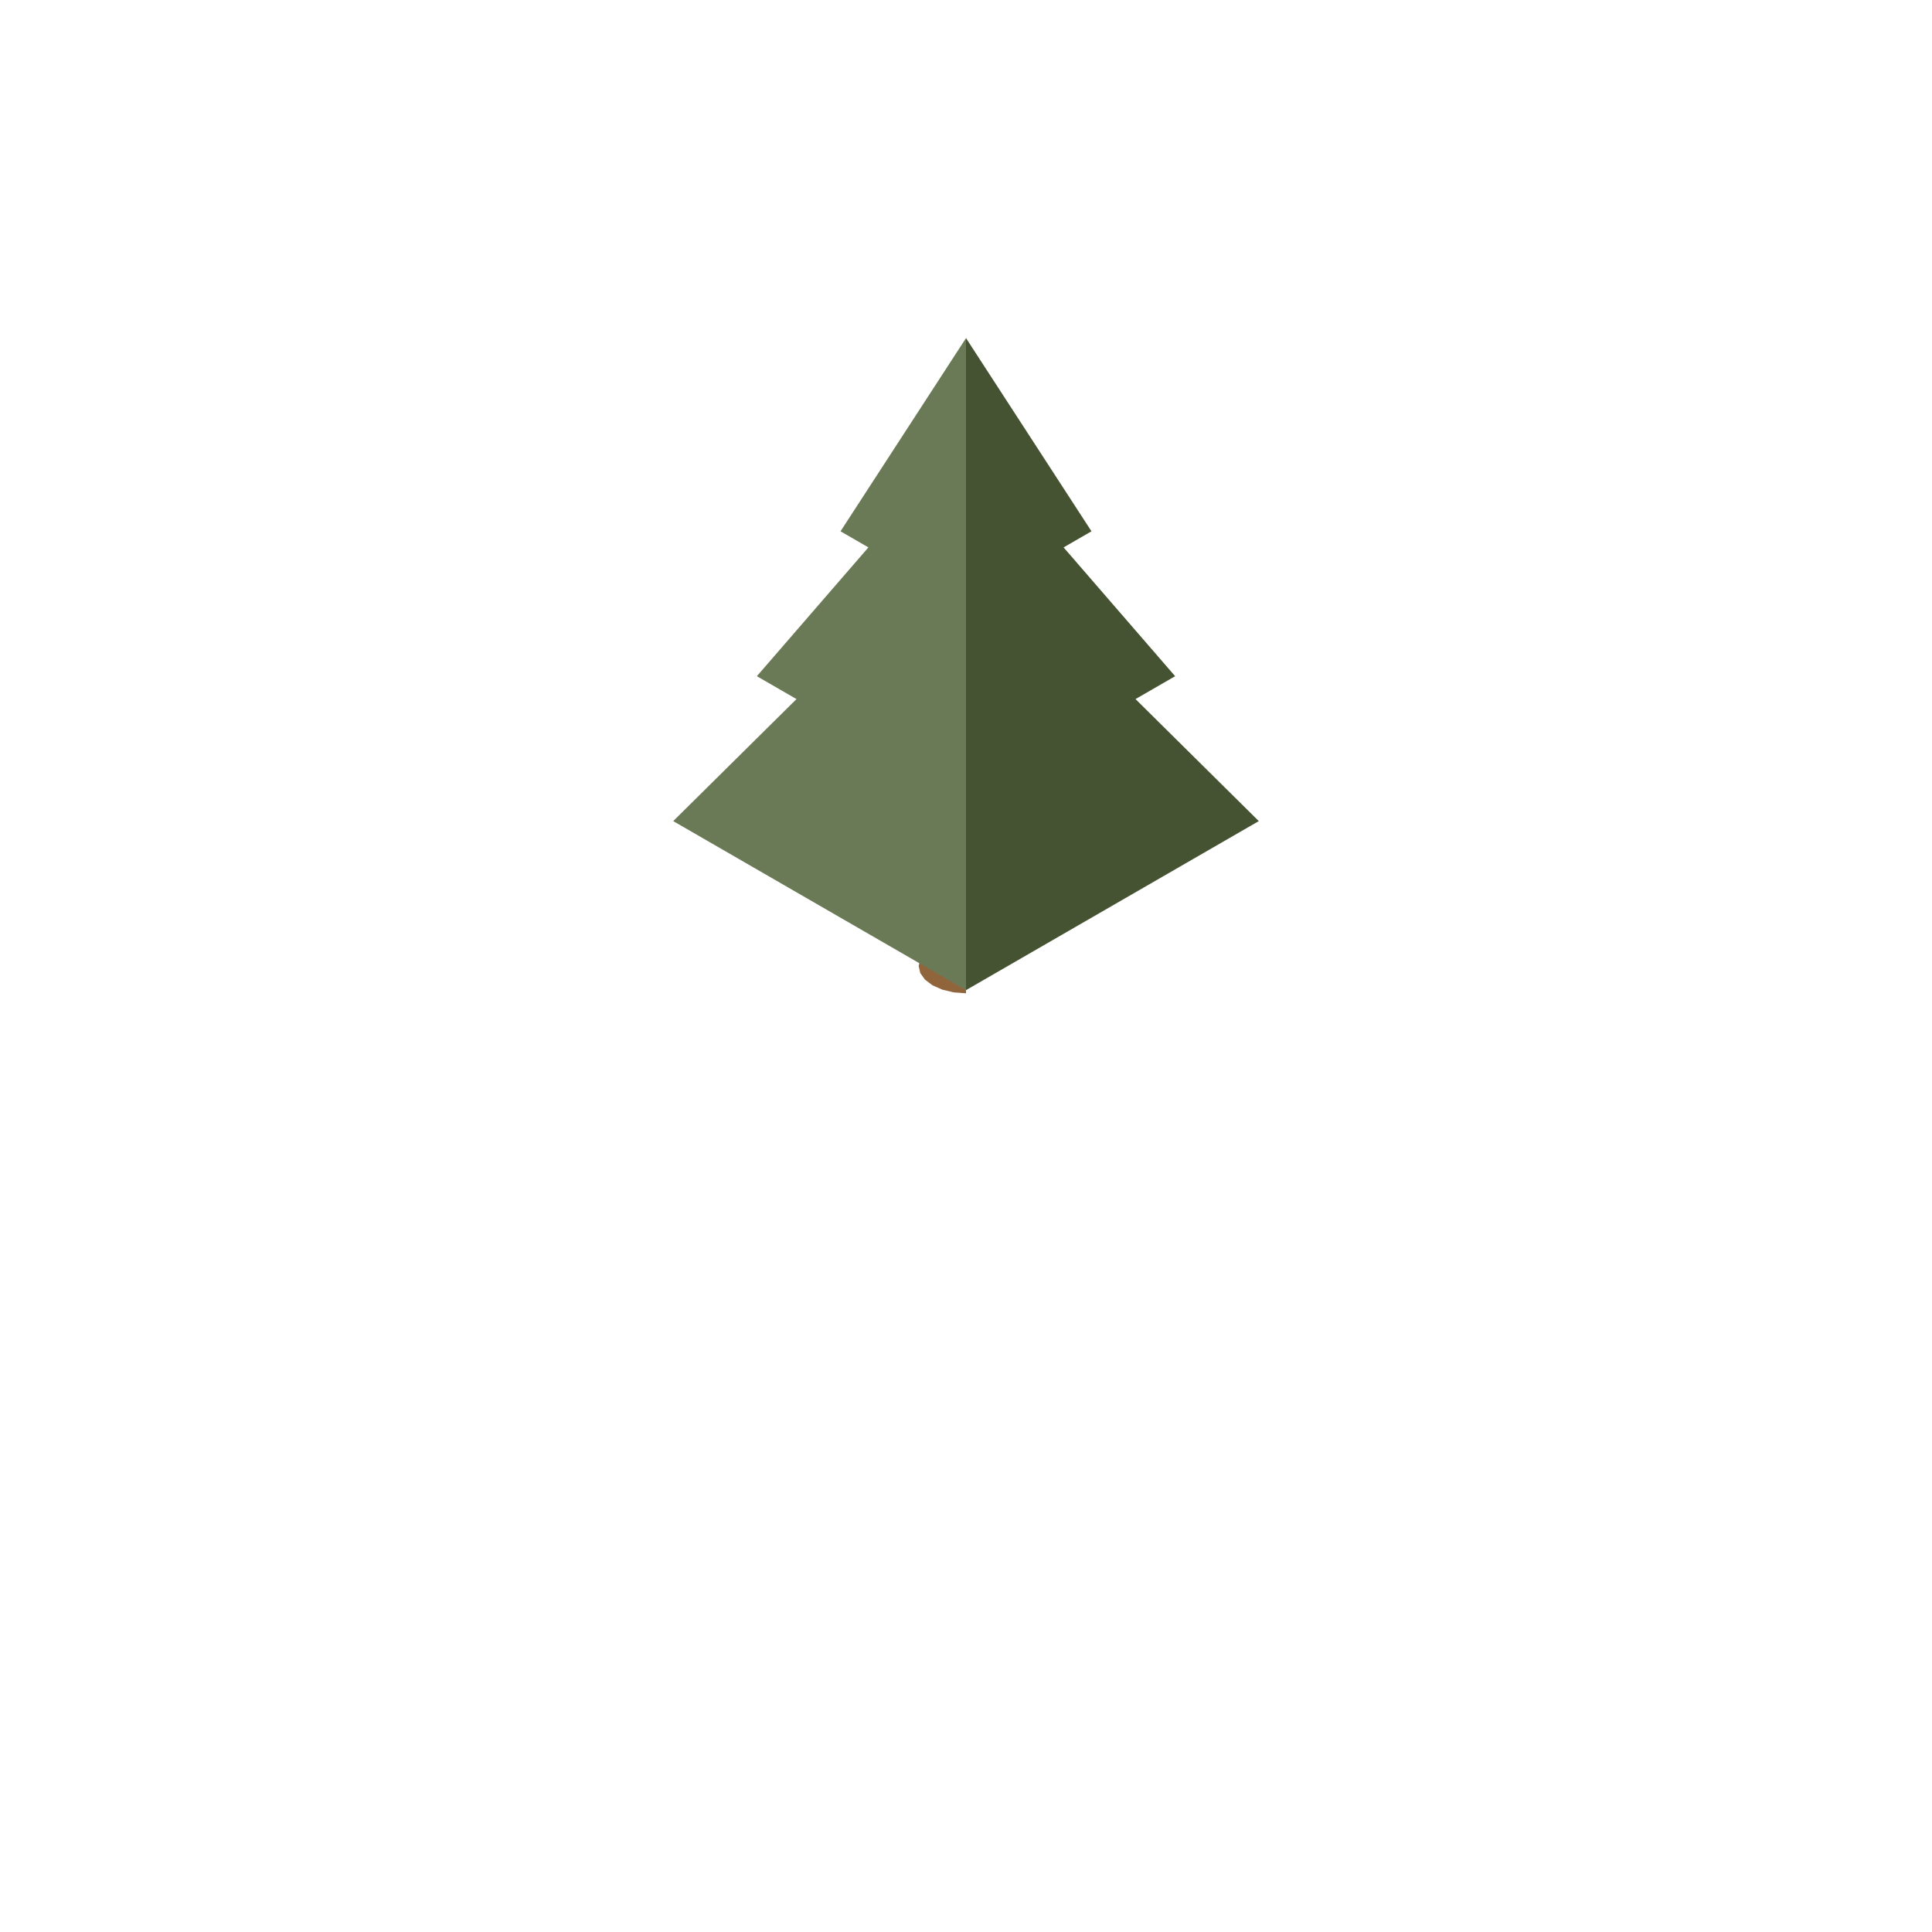
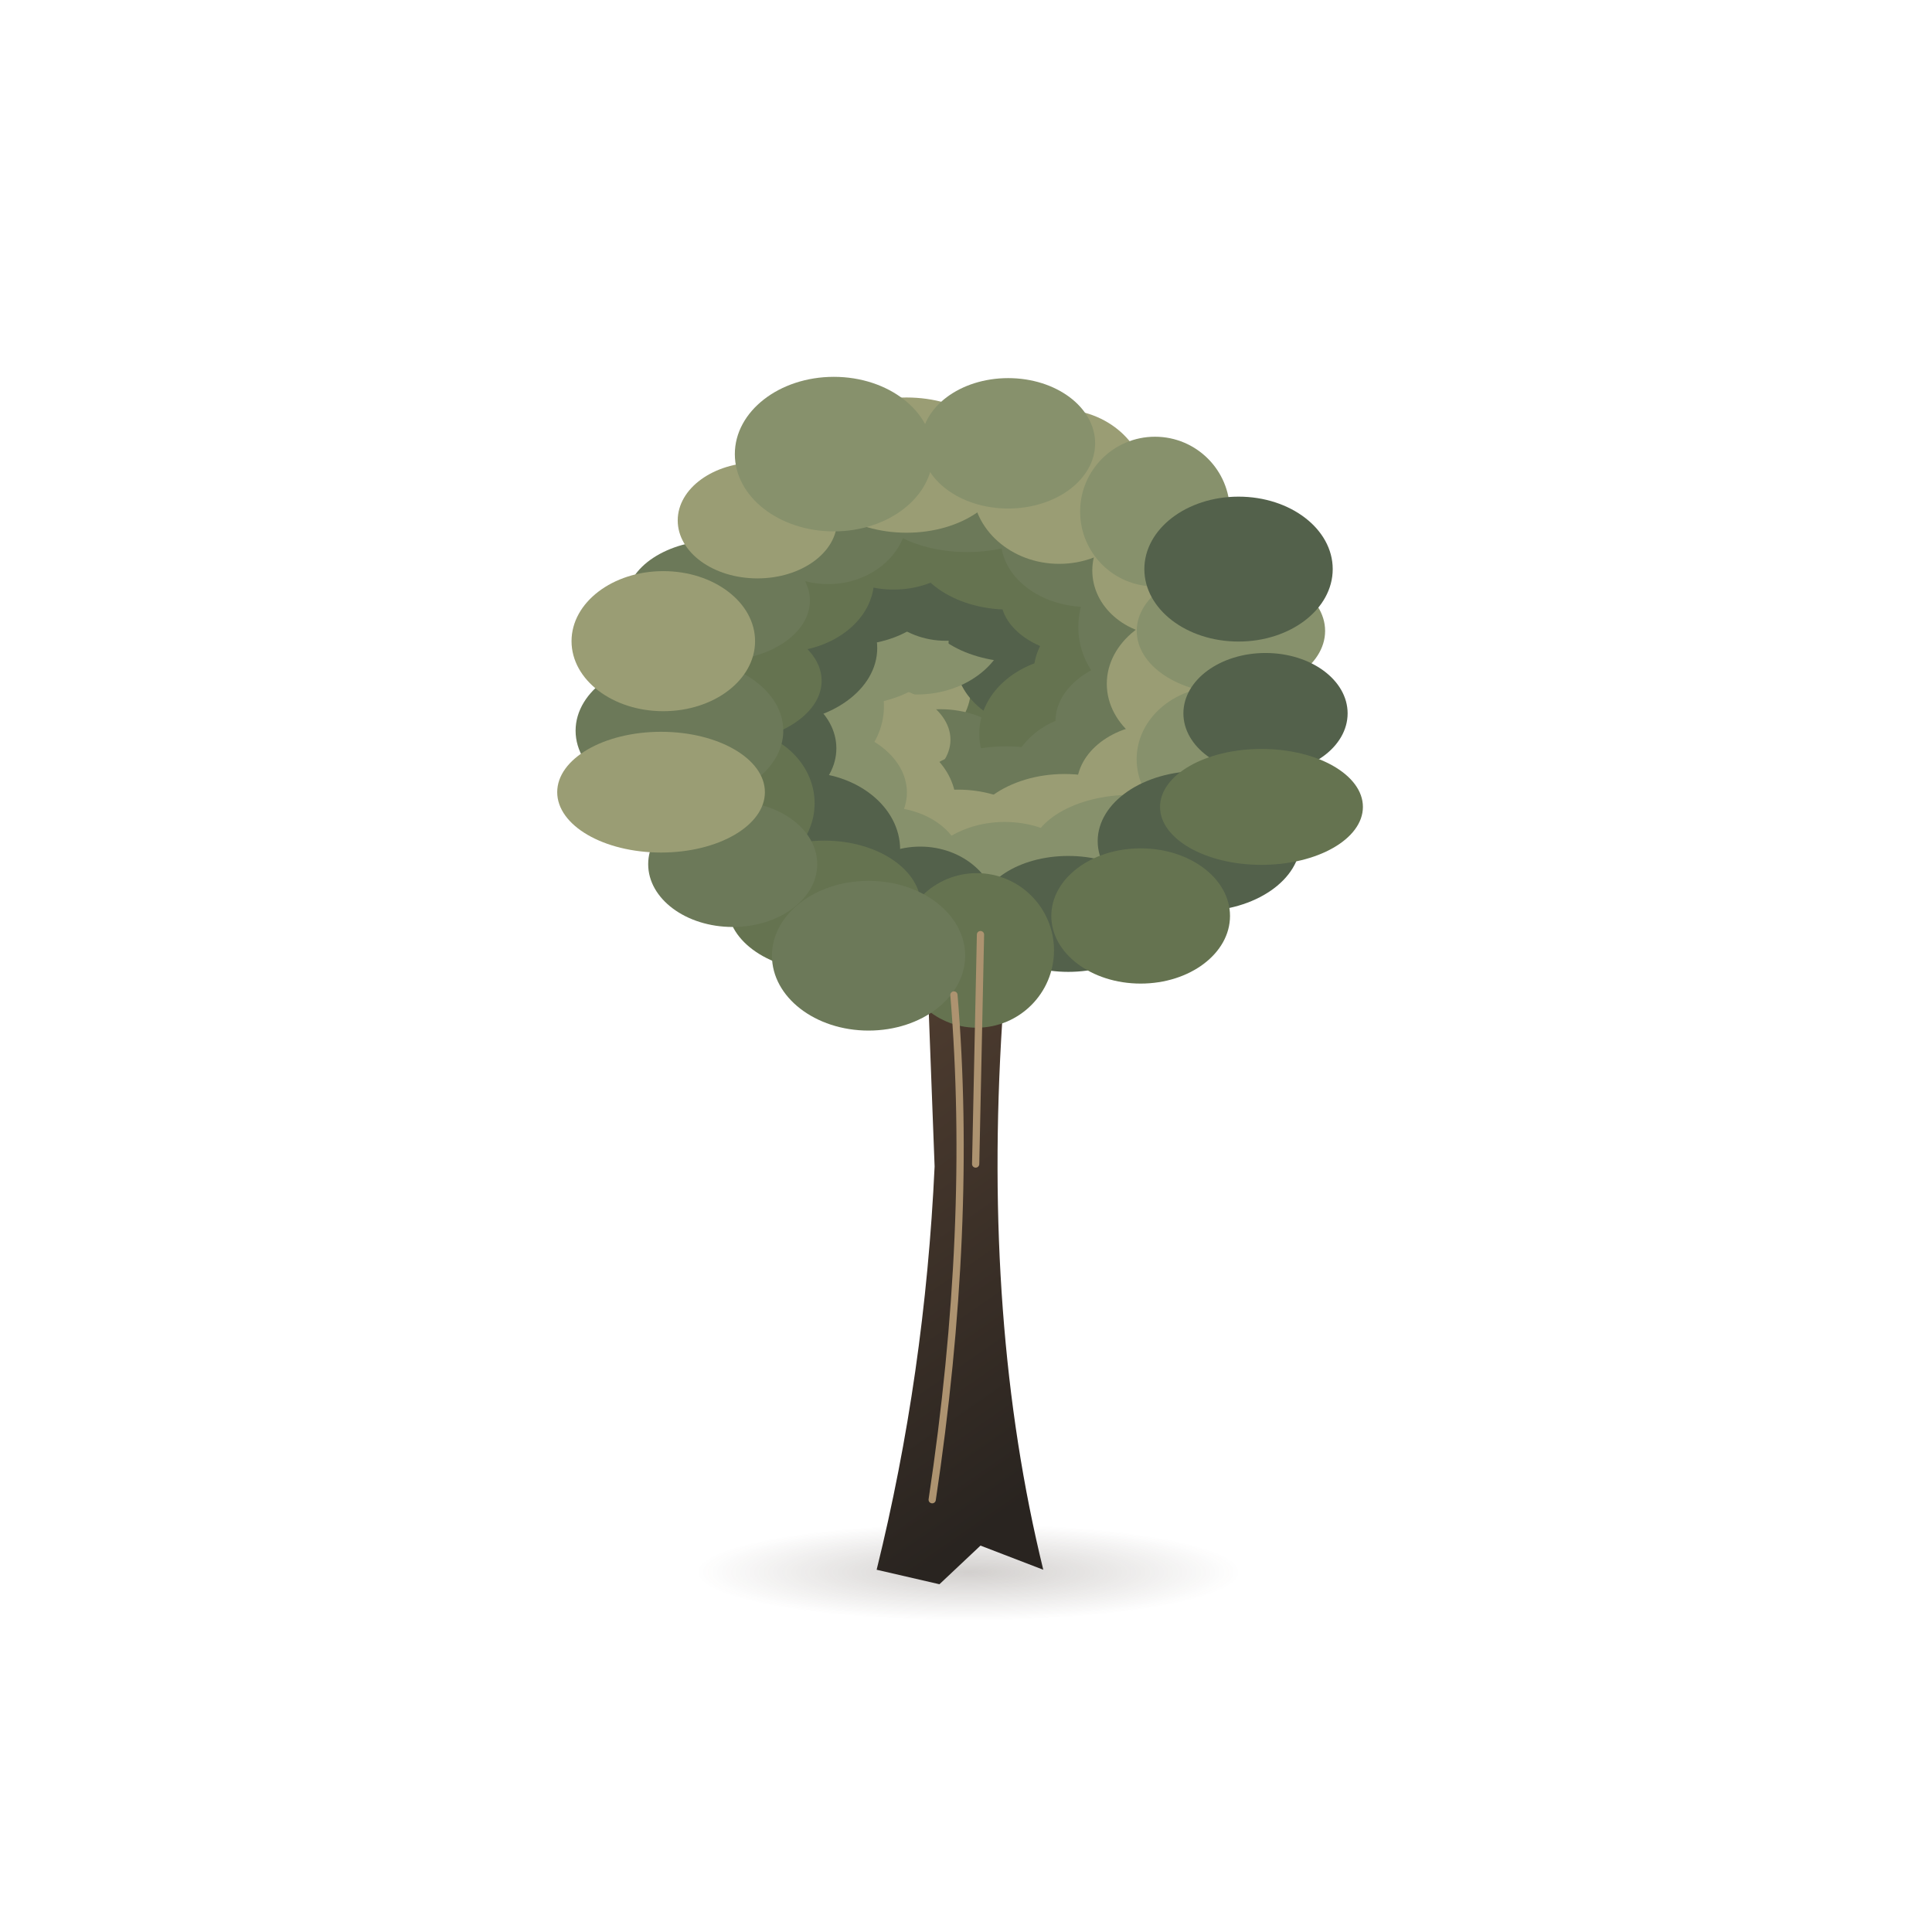
- <svg xmlns="http://www.w3.org/2000/svg" viewBox="0 0 800 800" width="1024" height="1024">
-   <polygon points="400.00,311.31 394.93,310.93 390.20,309.80 386.14,308.00 383.03,305.66 381.07,302.93 380.40,300.00 381.07,297.07 383.03,294.34 386.14,292.00 390.20,290.20 394.93,289.07 400.00,288.69 400.00,388.69 394.93,389.07 390.20,390.20 386.14,392.00 383.03,394.34 381.07,397.07 380.40,400.00 381.07,402.93 383.03,405.66 386.14,408.00 390.20,409.80 394.93,410.93 400.00,411.31" fill="#91653B" opacity="1.0" />
-   <polygon points="413.86,308.00 409.80,309.80 405.07,310.93 400.00,311.31 394.93,310.93 390.20,309.80 386.14,308.00 383.03,305.66 381.07,302.93 380.40,300.00 381.07,297.07 383.03,294.34 386.14,292.00 390.20,290.20 394.93,289.07 400.00,288.69 405.07,289.07 409.80,290.20 413.86,292.00 416.97,294.34 418.93,297.07 419.60,300.00 418.93,302.93 416.97,305.66" fill="#C69C6D" opacity="1.0" />
-   <polygon points="278.76,340.00 400.00,410.00 400.00,220.00" fill="#6B7A56" opacity="1.0" />
-   <polygon points="400.00,410.00 521.24,340.00 400.00,220.00" fill="#455333" opacity="1.0" />
-   <polygon points="313.40,280.00 400.00,330.00 400.00,180.00" fill="#6B7A56" opacity="1.0" />
-   <polygon points="400.00,330.00 486.60,280.00 400.00,180.00" fill="#455333" opacity="1.0" />
-   <polygon points="348.04,220.00 400.00,250.00 400.00,140.00" fill="#6B7A56" opacity="1.0" />
-   <polygon points="400.00,250.00 451.96,220.00 400.00,140.00" fill="#455333" opacity="1.0" />
+ <svg xmlns="http://www.w3.org/2000/svg" viewBox="0 0 800 800" width="1024" height="1024" role="img" aria-labelledby="title">
+   <defs>
+     <linearGradient id="cloth" x1="0" x2="1">
+       <stop stop-color="#342f2a" />
+       <stop offset=".42" stop-color="#756450" />
+       <stop offset=".7" stop-color="#5b4d3f" />
+       <stop offset="1" stop-color="#302b27" />
+     </linearGradient>
+     <linearGradient id="skin" x1="0" x2="1" y2=".5">
+       <stop stop-color="#a87552" />
+       <stop offset=".5" stop-color="#e0ba91" />
+       <stop offset="1" stop-color="#b3825e" />
+     </linearGradient>
+     <linearGradient id="leather" x2=".2" y2="1">
+       <stop stop-color="#6c503c" />
+       <stop offset="1" stop-color="#292420" />
+     </linearGradient>
+     <linearGradient id="silk" x1="0" x2="1">
+       <stop stop-color="#594637" />
+       <stop offset=".4" stop-color="#a18968" />
+       <stop offset=".65" stop-color="#80684f" />
+       <stop offset="1" stop-color="#49392d" />
+     </linearGradient>
+     <radialGradient id="shadow">
+       <stop stop-color="#3c3028" stop-opacity=".23" />
+       <stop offset="1" stop-color="#3c3028" stop-opacity="0" />
+     </radialGradient>
+   </defs>
+   <ellipse cx="401" cy="651" rx="113" ry="20" fill="url(#shadow)" />
+   <g stroke-linejoin="round" stroke-linecap="round">
+     <path d="M363 650q20-81 24-167l-5-132-30-73 14-7 35 72 16-108 13 4-11 141 42-57 12 8-58 92q-8 125 17 227l-26-10-17 16Z" fill="url(#leather)" />
+     <ellipse cx="400.00" cy="290.00" rx="31" ry="24" fill="#53614b" />
+     <ellipse cx="387.65" cy="299.61" rx="32" ry="25" fill="#6c7959" />
+     <ellipse cx="402.07" cy="269.95" rx="33" ry="26" fill="#87916c" />
+     <ellipse cx="417.65" cy="309.56" rx="34" ry="27" fill="#657350" />
+     <ellipse cx="367.02" cy="285.04" rx="35" ry="28" fill="#9a9d74" />
+     <ellipse cx="431.59" cy="272.92" rx="36" ry="29" fill="#53614b" />
+     <ellipse cx="389.35" cy="323.67" rx="37" ry="30" fill="#6c7959" />
+     <ellipse cx="379.58" cy="256.58" rx="38" ry="31" fill="#87916c" />
+     <ellipse cx="444.49" cy="303.81" rx="39" ry="32" fill="#657350" />
+     <ellipse cx="353.57" cy="306.29" rx="40" ry="24" fill="#9a9d74" />
+     <ellipse cx="422.44" cy="249.23" rx="41" ry="25" fill="#53614b" />
+     <ellipse cx="416.62" cy="335.04" rx="42" ry="26" fill="#6c7959" />
+     <ellipse cx="349.81" cy="265.28" rx="43" ry="27" fill="#87916c" />
+     <ellipse cx="458.97" cy="278.98" rx="31" ry="28" fill="#657350" />
+     <ellipse cx="363.97" cy="333.57" rx="32" ry="29" fill="#9a9d74" />
+     <ellipse cx="391.67" cy="235.33" rx="33" ry="30" fill="#53614b" />
+     <ellipse cx="451.22" cy="326.69" rx="34" ry="31" fill="#6c7959" />
+     <ellipse cx="331.02" cy="292.42" rx="35" ry="32" fill="#87916c" />
+     <ellipse cx="450.36" cy="247.41" rx="36" ry="24" fill="#657350" />
+     <ellipse cx="396.63" cy="351.97" rx="37" ry="25" fill="#9a9d74" />
+     <ellipse cx="352.02" cy="241.13" rx="38" ry="26" fill="#53614b" />
+     <ellipse cx="476.05" cy="298.70" rx="39" ry="27" fill="#6c7959" />
+     <ellipse cx="335.53" cy="328.13" rx="40" ry="28" fill="#87916c" />
+     <ellipse cx="417.62" cy="223.41" rx="41" ry="29" fill="#657350" />
+     <ellipse cx="440.79" cy="350.50" rx="42" ry="30" fill="#9a9d74" />
+     <ellipse cx="320.24" cy="268.37" rx="43" ry="31" fill="#53614b" />
+     <ellipse cx="477.51" cy="259.56" rx="31" ry="32" fill="#6c7959" />
+     <ellipse cx="366.41" cy="358.22" rx="32" ry="24" fill="#87916c" />
+     <ellipse cx="370.01" cy="219.13" rx="33" ry="25" fill="#657350" />
+     <ellipse cx="479.82" cy="325.66" rx="34" ry="26" fill="#9a9d74" />
+     <ellipse cx="311.32" cy="309.87" rx="35" ry="27" fill="#53614b" />
+     <ellipse cx="450.42" cy="223.34" rx="36" ry="28" fill="#6c7959" />
+     <ellipse cx="416.04" cy="369.35" rx="37" ry="29" fill="#87916c" />
+     <ellipse cx="323.95" cy="239.94" rx="38" ry="30" fill="#657350" />
+     <ellipse cx="497.30" cy="283.15" rx="39" ry="31" fill="#9a9d74" />
+     <ellipse cx="332.73" cy="351.81" rx="40" ry="32" fill="#53614b" />
+     <ellipse cx="400.49" cy="204.60" rx="41" ry="24" fill="#6c7959" />
+     <ellipse cx="468.43" cy="354.12" rx="42" ry="25" fill="#87916c" />
+     <ellipse cx="297.22" cy="281.90" rx="43" ry="26" fill="#657350" />
+     <ellipse cx="483.30" cy="236.26" rx="31" ry="27" fill="#9a9d74" />
+     <ellipse cx="381.05" cy="378.56" rx="32" ry="28" fill="#53614b" />
+     <ellipse cx="342.89" cy="212.87" rx="33" ry="29" fill="#6c7959" />
+     <ellipse cx="504.66" cy="314.38" rx="34" ry="30" fill="#87916c" />
+     <ellipse cx="302.31" cy="332.61" rx="35" ry="31" fill="#657350" />
+     <ellipse cx="438.61" cy="201.48" rx="36" ry="32" fill="#9a9d74" />
+     <ellipse cx="442.35" cy="378.43" rx="37" ry="24" fill="#53614b" />
+     <ellipse cx="297.37" cy="248.66" rx="38" ry="25" fill="#6c7959" />
+     <ellipse cx="509.70" cy="261.25" rx="39" ry="26" fill="#87916c" />
+     <ellipse cx="341.34" cy="375.08" rx="40" ry="27" fill="#657350" />
+     <ellipse cx="375.39" cy="192.59" rx="41" ry="28" fill="#9a9d74" />
+     <ellipse cx="496.53" cy="348.28" rx="42" ry="29" fill="#53614b" />
+     <ellipse cx="281.34" cy="302.57" rx="43" ry="30" fill="#6c7959" />
+     <ellipse cx="478.26" cy="211.84" rx="31" ry="31" fill="#87916c" />
+     <ellipse cx="404.44" cy="393.55" rx="32" ry="32" fill="#657350" />
+     <ellipse cx="313.63" cy="215.50" rx="33" ry="24" fill="#9a9d74" />
+     <ellipse cx="524.02" cy="295.39" rx="34" ry="25" fill="#53614b" />
+     <ellipse cx="303.40" cy="357.84" rx="35" ry="26" fill="#6c7959" />
+     <ellipse cx="417.47" cy="183.57" rx="36" ry="27" fill="#87916c" />
+     <ellipse cx="472.32" cy="379.28" rx="37" ry="28" fill="#657350" />
+     <ellipse cx="274.66" cy="265.49" rx="38" ry="29" fill="#9a9d74" />
+     <ellipse cx="512.85" cy="235.65" rx="39" ry="30" fill="#53614b" />
+     <ellipse cx="359.65" cy="395.74" rx="40" ry="31" fill="#6c7959" />
+     <ellipse cx="345.28" cy="188.04" rx="41" ry="32" fill="#87916c" />
+     <ellipse cx="522.35" cy="334.12" rx="42" ry="24" fill="#657350" />
+     <ellipse cx="273.73" cy="328.02" rx="43" ry="25" fill="#9a9d74" />
+     <path d="M386 621q17-113 9-209m9 70 2-95" stroke="#ad9370" stroke-width="3" fill="none" />
+   </g>
</svg>
